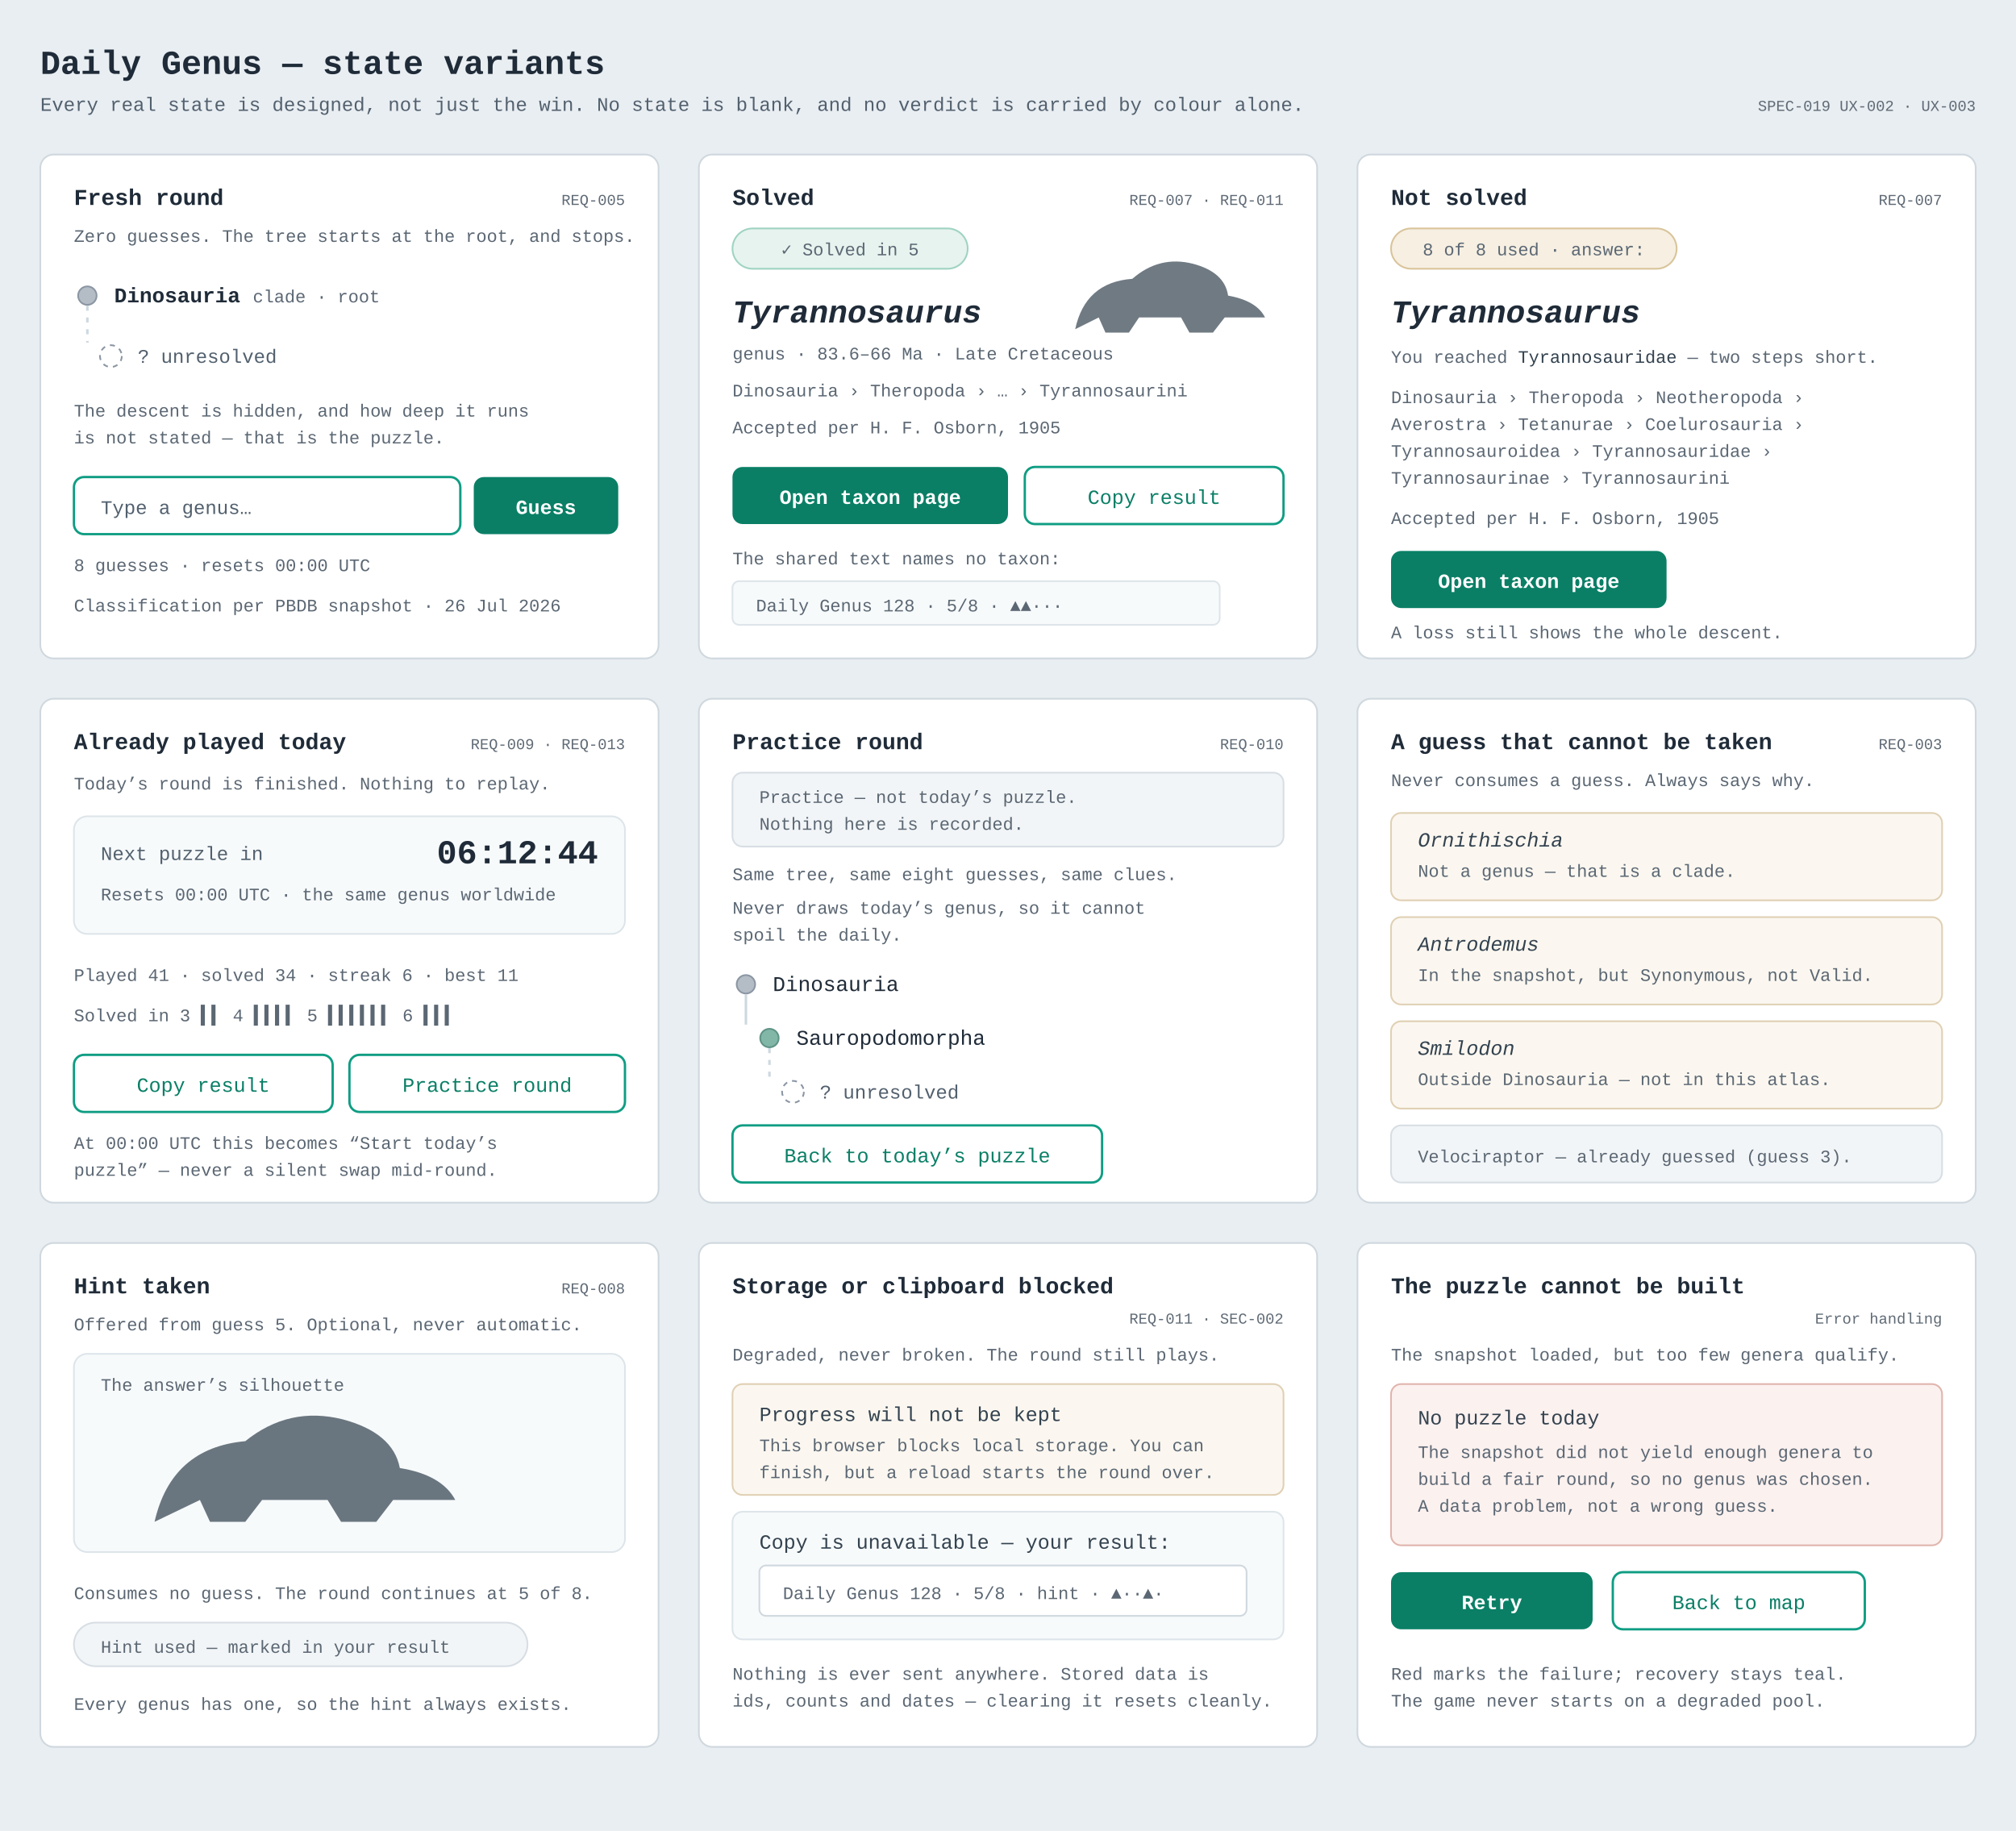
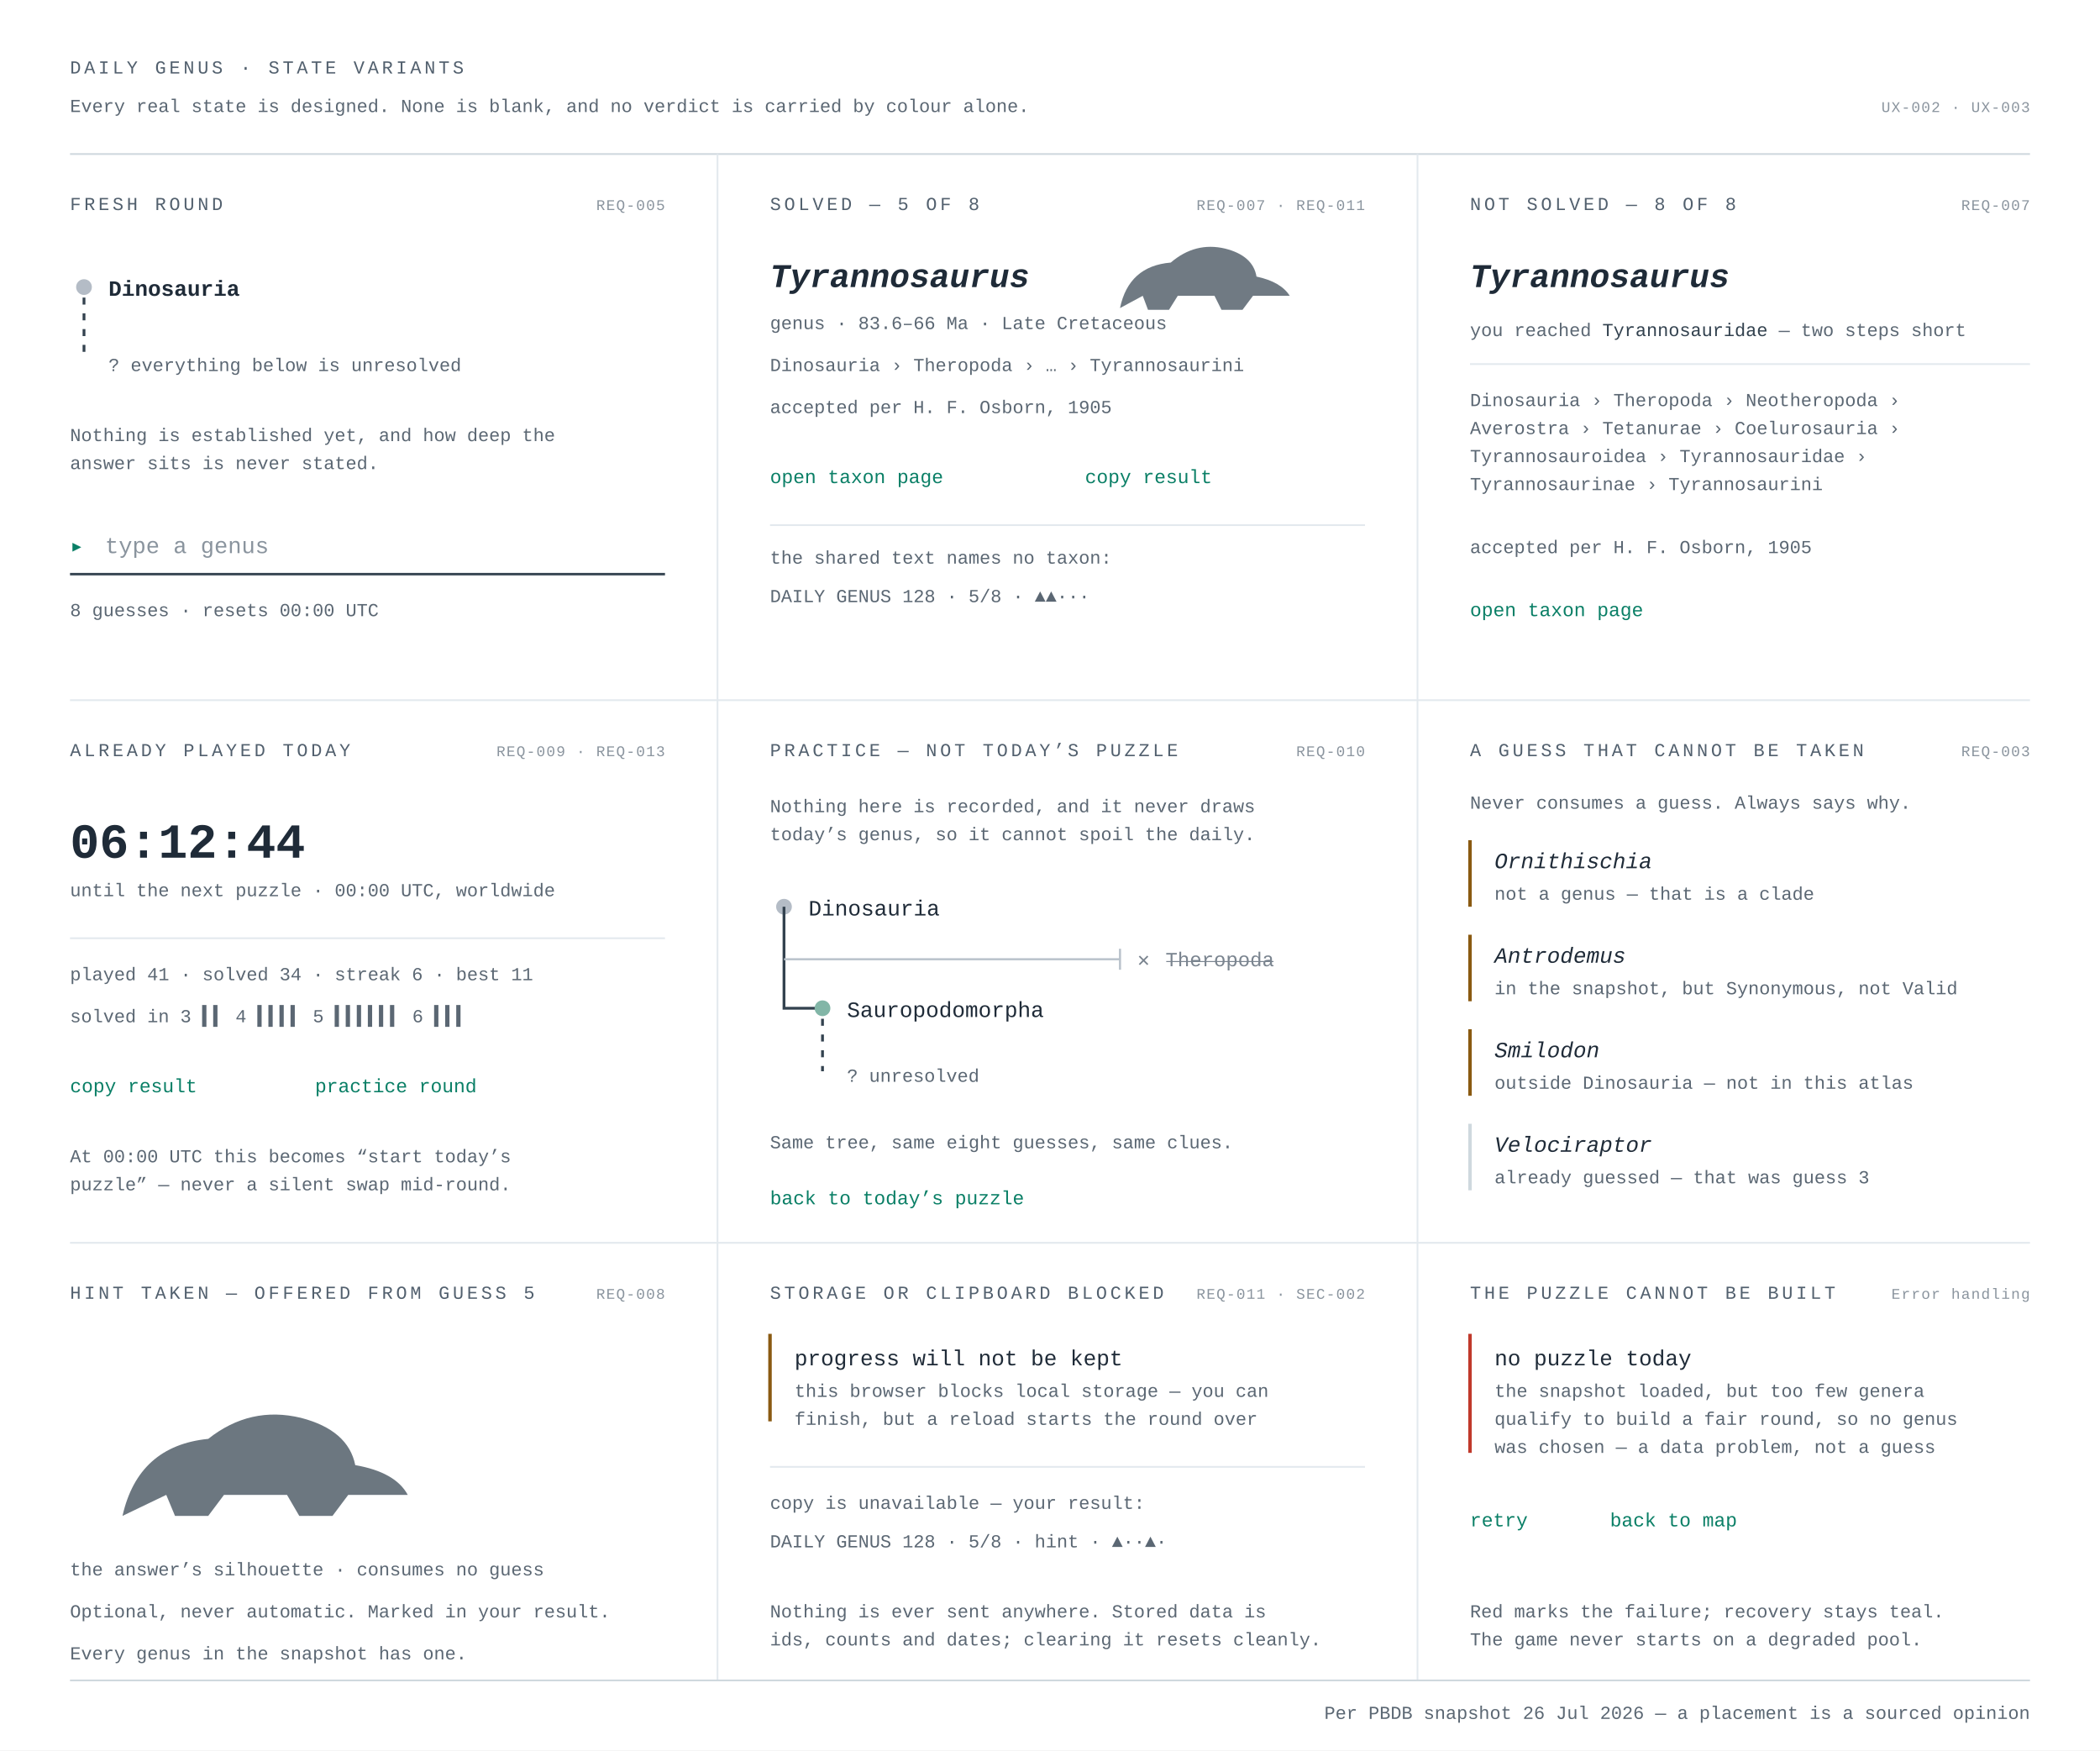
- <svg xmlns="http://www.w3.org/2000/svg" viewBox="0 0 1200 1090" font-family="'Courier New',Courier,monospace" role="img" aria-label="State variants for the Daily Genus puzzle: fresh, won, lost, already played, practice, rejected guesses, hint taken, storage unavailable, and pool error">
+ <svg xmlns="http://www.w3.org/2000/svg" viewBox="0 0 1200 1000" font-family="'Courier New',Courier,monospace" role="img" aria-label="Daily Genus state variants: fresh, solved, not solved, already played, practice, rejected guesses, hint taken, storage blocked, and pool error">
  <style>
-     .h{font-size:13.5px;fill:#1f2b38;font-weight:700}
-     .lbl{font-size:11.5px;fill:#52606e}
-     .val{font-size:12px;fill:#33424f}
-     .hi{font-size:12.5px;fill:#1f2b38}
+     .eyebrow{font-size:10.5px;fill:#52606e;letter-spacing:1.8px}
+     .node{font-size:12.5px;fill:#1f2b38}
    .faint{font-size:10.5px;fill:#5b6773}
-     .id{font-size:9px;fill:#5f6a75}
-     .it{font-style:italic}
+     .cut{font-size:11.5px;fill:#7a848f}
+     .by{font-size:11px;fill:#52606e;font-style:italic}
+     .id{font-size:8.5px;fill:#8a949e;letter-spacing:.6px}
+     .act{font-size:11px;fill:#0a7f66}
  </style>
-   <rect width="1200" height="1090" fill="#e9eef2" />
-   <text x="24" y="44" font-size="20" font-weight="700" fill="#1f2b38">Daily Genus — state variants</text>
-   <text x="24" y="66" class="lbl">Every real state is designed, not just the win. No state is blank, and no verdict is carried by colour alone.</text>
-   <text x="1176" y="66" class="id" text-anchor="end">SPEC-019 UX-002 · UX-003</text>
-   <rect x="24" y="92" width="368" height="300" rx="8" fill="#ffffff" stroke="#cfd8de" />
-   <text x="44" y="122" class="h">Fresh round</text>
-   <text x="372" y="122" class="id" text-anchor="end">REQ-005</text>
-   <text x="44" y="144" class="faint">Zero guesses. The tree starts at the root, and stops.</text>
-   <circle cx="52" cy="176" r="5.5" fill="#b4bcc6" stroke="#8b96a3" />
-   <text x="68" y="180" class="hi" font-weight="700">Dinosauria <tspan class="faint" font-weight="400">clade · root</tspan>
-   </text>
-   <line x1="52" y1="182" x2="52" y2="204" stroke="#cdd9e0" stroke-width="1.5" stroke-dasharray="3 4" />
-   <circle cx="66" cy="212" r="6.5" fill="#ffffff" stroke="#8b96a3" stroke-dasharray="3 3" />
-   <text x="82" y="216" class="lbl">?  unresolved</text>
-   <text x="44" y="248" class="faint">The descent is hidden, and how deep it runs</text>
-   <text x="44" y="264" class="faint">is not stated — that is the puzzle.</text>
-   <rect x="44" y="284" width="230" height="34" rx="6" fill="#ffffff" stroke="#0f9d83" stroke-width="1.4" />
-   <text x="60" y="306" class="lbl">Type a genus…</text>
-   <rect x="282" y="284" width="86" height="34" rx="6" fill="#0a7f66" />
-   <text x="325" y="306" font-size="12" font-weight="700" fill="#ffffff" text-anchor="middle">Guess</text>
-   <text x="44" y="340" class="faint">8 guesses · resets 00:00 UTC</text>
-   <text x="44" y="364" class="faint">Classification per PBDB snapshot · 26 Jul 2026</text>
-   <rect x="416" y="92" width="368" height="300" rx="8" fill="#ffffff" stroke="#cfd8de" />
-   <text x="436" y="122" class="h">Solved</text>
-   <text x="764" y="122" class="id" text-anchor="end">REQ-007 · REQ-011</text>
-   <rect x="436" y="136" width="140" height="24" rx="12" fill="#e6f3ee" stroke="#9fd3c2" />
-   <text x="506" y="152" class="faint" fill="#0a7f66" text-anchor="middle">✓ Solved in 5</text>
-   <path d="M640 196 q6 -28 34 -30 q16 -14 36 -9 q19 5 21 19 q17 3 22 13 h-24 l-7 9 h-14 l-5 -9 h-25 l-6 9 h-14 l-4 -9 z" fill="#33424f" opacity="0.7" />
-   <text x="436" y="192" class="it" font-size="19" font-weight="700" fill="#1f2b38">Tyrannosaurus</text>
-   <text x="436" y="214" class="faint">genus · 83.6–66 Ma · Late Cretaceous</text>
-   <text x="436" y="236" class="faint">Dinosauria › Theropoda › … › Tyrannosaurini</text>
-   <text x="436" y="258" class="faint">Accepted per H. F. Osborn, 1905</text>
-   <rect x="436" y="278" width="164" height="34" rx="6" fill="#0a7f66" />
-   <text x="518" y="300" font-size="12" font-weight="700" fill="#ffffff" text-anchor="middle">Open taxon page</text>
-   <rect x="610" y="278" width="154" height="34" rx="6" fill="#ffffff" stroke="#0f9d83" stroke-width="1.4" />
-   <text x="687" y="300" font-size="12" fill="#0a7f66" text-anchor="middle">Copy result</text>
-   <text x="436" y="336" class="faint">The shared text names no taxon:</text>
-   <rect x="436" y="346" width="290" height="26" rx="4" fill="#f7fafb" stroke="#dde5ea" />
-   <text x="450" y="364" class="faint" fill="#33424f">Daily Genus 128 · 5/8 · ▲▲···</text>
-   <rect x="808" y="92" width="368" height="300" rx="8" fill="#ffffff" stroke="#cfd8de" />
-   <text x="828" y="122" class="h">Not solved</text>
-   <text x="1156" y="122" class="id" text-anchor="end">REQ-007</text>
-   <rect x="828" y="136" width="170" height="24" rx="12" fill="#f6efe2" stroke="#d9c49a" />
-   <text x="913" y="152" class="faint" fill="#8a5a12" text-anchor="middle">8 of 8 used · answer:</text>
-   <text x="828" y="192" class="it" font-size="19" font-weight="700" fill="#1f2b38">Tyrannosaurus</text>
-   <text x="828" y="216" class="faint">You reached <tspan fill="#33424f">Tyrannosauridae</tspan> — two steps short.</text>
-   <text x="828" y="240" class="faint">Dinosauria › Theropoda › Neotheropoda ›</text>
-   <text x="828" y="256" class="faint">Averostra › Tetanurae › Coelurosauria ›</text>
-   <text x="828" y="272" class="faint">Tyrannosauroidea › Tyrannosauridae ›</text>
-   <text x="828" y="288" class="faint">Tyrannosaurinae › Tyrannosaurini</text>
-   <text x="828" y="312" class="faint">Accepted per H. F. Osborn, 1905</text>
-   <rect x="828" y="328" width="164" height="34" rx="6" fill="#0a7f66" />
-   <text x="910" y="350" font-size="12" font-weight="700" fill="#ffffff" text-anchor="middle">Open taxon page</text>
-   <text x="828" y="380" class="faint">A loss still shows the whole descent.</text>
-   <rect x="24" y="416" width="368" height="300" rx="8" fill="#ffffff" stroke="#cfd8de" />
-   <text x="44" y="446" class="h">Already played today</text>
-   <text x="372" y="446" class="id" text-anchor="end">REQ-009 · REQ-013</text>
-   <text x="44" y="470" class="faint">Today’s round is finished. Nothing to replay.</text>
-   <rect x="44" y="486" width="328" height="70" rx="8" fill="#f7fafb" stroke="#dde5ea" />
-   <text x="60" y="512" class="lbl">Next puzzle in</text>
-   <text x="356" y="514" font-size="20" font-weight="700" fill="#1f2b38" text-anchor="end">06:12:44</text>
-   <text x="60" y="536" class="faint">Resets 00:00 UTC · the same genus worldwide</text>
-   <text x="44" y="584" class="faint">Played 41 · solved 34 · streak 6 · best 11</text>
-   <text x="44" y="608" class="faint">Solved in   3 ▍▍  4 ▍▍▍▍  5 ▍▍▍▍▍▍  6 ▍▍▍</text>
-   <rect x="44" y="628" width="154" height="34" rx="6" fill="#ffffff" stroke="#0f9d83" stroke-width="1.4" />
-   <text x="121" y="650" font-size="12" fill="#0a7f66" text-anchor="middle">Copy result</text>
-   <rect x="208" y="628" width="164" height="34" rx="6" fill="#ffffff" stroke="#0f9d83" stroke-width="1.4" />
-   <text x="290" y="650" font-size="12" fill="#0a7f66" text-anchor="middle">Practice round</text>
-   <text x="44" y="684" class="faint">At 00:00 UTC this becomes “Start today’s</text>
-   <text x="44" y="700" class="faint">puzzle” — never a silent swap mid-round.</text>
-   <rect x="416" y="416" width="368" height="300" rx="8" fill="#ffffff" stroke="#cfd8de" />
-   <text x="436" y="446" class="h">Practice round</text>
-   <text x="764" y="446" class="id" text-anchor="end">REQ-010</text>
-   <rect x="436" y="460" width="328" height="44" rx="6" fill="#f2f5f7" stroke="#d7dee4" />
-   <text x="452" y="478" class="faint" fill="#33424f">Practice — not today’s puzzle.</text>
-   <text x="452" y="494" class="faint" fill="#33424f">Nothing here is recorded.</text>
-   <text x="436" y="524" class="faint">Same tree, same eight guesses, same clues.</text>
-   <text x="436" y="544" class="faint">Never draws today’s genus, so it cannot</text>
-   <text x="436" y="560" class="faint">spoil the daily.</text>
-   <circle cx="444" cy="586" r="5.5" fill="#b4bcc6" stroke="#8b96a3" />
-   <text x="460" y="590" class="hi">Dinosauria</text>
-   <line x1="444" y1="592" x2="444" y2="610" stroke="#cdd9e0" stroke-width="1.5" />
-   <circle cx="458" cy="618" r="5.5" fill="#82b6a7" stroke="#5e9385" />
-   <text x="474" y="622" class="hi">Sauropodomorpha</text>
-   <line x1="458" y1="624" x2="458" y2="642" stroke="#cdd9e0" stroke-width="1.5" stroke-dasharray="3 4" />
-   <circle cx="472" cy="650" r="6.5" fill="#ffffff" stroke="#8b96a3" stroke-dasharray="3 3" />
-   <text x="488" y="654" class="lbl">?  unresolved</text>
-   <rect x="436" y="670" width="220" height="34" rx="6" fill="#ffffff" stroke="#0f9d83" stroke-width="1.4" />
-   <text x="546" y="692" font-size="12" fill="#0a7f66" text-anchor="middle">Back to today’s puzzle</text>
-   <rect x="808" y="416" width="368" height="300" rx="8" fill="#ffffff" stroke="#cfd8de" />
-   <text x="828" y="446" class="h">A guess that cannot be taken</text>
-   <text x="1156" y="446" class="id" text-anchor="end">REQ-003</text>
-   <text x="828" y="468" class="faint">Never consumes a guess. Always says why.</text>
-   <rect x="828" y="484" width="328" height="52" rx="6" fill="#fbf7f0" stroke="#e0d0b4" />
-   <text x="844" y="504" class="val it">Ornithischia</text>
-   <text x="844" y="522" class="faint" fill="#8a5a12">Not a genus — that is a clade.</text>
-   <rect x="828" y="546" width="328" height="52" rx="6" fill="#fbf7f0" stroke="#e0d0b4" />
-   <text x="844" y="566" class="val it">Antrodemus</text>
-   <text x="844" y="584" class="faint" fill="#8a5a12">In the snapshot, but Synonymous, not Valid.</text>
-   <rect x="828" y="608" width="328" height="52" rx="6" fill="#fbf7f0" stroke="#e0d0b4" />
-   <text x="844" y="628" class="val it">Smilodon</text>
-   <text x="844" y="646" class="faint" fill="#8a5a12">Outside Dinosauria — not in this atlas.</text>
-   <rect x="828" y="670" width="328" height="34" rx="6" fill="#f2f5f7" stroke="#d7dee4" />
-   <text x="844" y="692" class="faint" fill="#5b6773">Velociraptor — already guessed (guess 3).</text>
-   <rect x="24" y="740" width="368" height="300" rx="8" fill="#ffffff" stroke="#cfd8de" />
-   <text x="44" y="770" class="h">Hint taken</text>
-   <text x="372" y="770" class="id" text-anchor="end">REQ-008</text>
-   <text x="44" y="792" class="faint">Offered from guess 5. Optional, never automatic.</text>
-   <rect x="44" y="806" width="328" height="118" rx="8" fill="#f7fafb" stroke="#dde5ea" />
-   <text x="60" y="828" class="faint">The answer’s silhouette</text>
-   <path d="M92 906 q10 -44 54 -48 q26 -21 58 -13 q30 8 34 29 q25 4 33 19 h-37 l-10 13 h-21 l-8 -13 h-39 l-10 13 h-21 l-6 -13 z" fill="#33424f" opacity="0.72" />
-   <text x="44" y="952" class="faint">Consumes no guess. The round continues at 5 of 8.</text>
-   <rect x="44" y="966" width="270" height="26" rx="13" fill="#f2f5f7" stroke="#d7dee4" />
-   <text x="60" y="984" class="faint" fill="#5b6773">Hint used — marked in your result</text>
-   <text x="44" y="1018" class="faint">Every genus has one, so the hint always exists.</text>
-   <rect x="416" y="740" width="368" height="300" rx="8" fill="#ffffff" stroke="#cfd8de" />
-   <text x="436" y="770" class="h">Storage or clipboard blocked</text>
-   <text x="764" y="788" class="id" text-anchor="end">REQ-011 · SEC-002</text>
-   <text x="436" y="810" class="faint">Degraded, never broken. The round still plays.</text>
-   <rect x="436" y="824" width="328" height="66" rx="6" fill="#fbf7f0" stroke="#e0d0b4" />
-   <text x="452" y="846" class="val" fill="#8a5a12">Progress will not be kept</text>
-   <text x="452" y="864" class="faint">This browser blocks local storage. You can</text>
-   <text x="452" y="880" class="faint">finish, but a reload starts the round over.</text>
-   <rect x="436" y="900" width="328" height="76" rx="6" fill="#f7fafb" stroke="#dde5ea" />
-   <text x="452" y="922" class="val">Copy is unavailable — your result:</text>
-   <rect x="452" y="932" width="290" height="30" rx="4" fill="#ffffff" stroke="#cfd8de" />
-   <text x="466" y="952" class="faint" fill="#33424f">Daily Genus 128 · 5/8 · hint · ▲··▲·</text>
-   <text x="436" y="1000" class="faint">Nothing is ever sent anywhere. Stored data is</text>
-   <text x="436" y="1016" class="faint">ids, counts and dates — clearing it resets cleanly.</text>
-   <rect x="808" y="740" width="368" height="300" rx="8" fill="#ffffff" stroke="#cfd8de" />
-   <text x="828" y="770" class="h">The puzzle cannot be built</text>
-   <text x="1156" y="788" class="id" text-anchor="end">Error handling</text>
-   <text x="828" y="810" class="faint">The snapshot loaded, but too few genera qualify.</text>
-   <rect x="828" y="824" width="328" height="96" rx="6" fill="#fbf1ef" stroke="#e0b5ad" />
-   <text x="844" y="848" class="val" fill="#c0392b">No puzzle today</text>
-   <text x="844" y="868" class="faint">The snapshot did not yield enough genera to</text>
-   <text x="844" y="884" class="faint">build a fair round, so no genus was chosen.</text>
-   <text x="844" y="900" class="faint">A data problem, not a wrong guess.</text>
-   <rect x="828" y="936" width="120" height="34" rx="6" fill="#0a7f66" />
-   <text x="888" y="958" font-size="12" font-weight="700" fill="#ffffff" text-anchor="middle">Retry</text>
-   <rect x="960" y="936" width="150" height="34" rx="6" fill="#ffffff" stroke="#0f9d83" stroke-width="1.4" />
-   <text x="1035" y="958" font-size="12" fill="#0a7f66" text-anchor="middle">Back to map</text>
-   <text x="828" y="1000" class="faint">Red marks the failure; recovery stays teal.</text>
-   <text x="828" y="1016" class="faint">The game never starts on a degraded pool.</text>
+   <rect width="1200" height="1000" fill="#ffffff" />
+   <text x="40" y="42" class="eyebrow" font-size="12">DAILY GENUS · STATE VARIANTS</text>
+   <text x="40" y="64" class="faint">Every real state is designed. None is blank, and no verdict is carried by colour alone.</text>
+   <text x="1160" y="64" class="id" text-anchor="end">UX-002 · UX-003</text>
+   <line x1="40" y1="88" x2="1160" y2="88" stroke="#cfd8de" />
+   <line x1="410" y1="88" x2="410" y2="960" stroke="#e3e9ee" />
+   <line x1="810" y1="88" x2="810" y2="960" stroke="#e3e9ee" />
+   <line x1="40" y1="400" x2="1160" y2="400" stroke="#e3e9ee" />
+   <line x1="40" y1="710" x2="1160" y2="710" stroke="#e3e9ee" />
+   <text x="40" y="120" class="eyebrow">FRESH ROUND</text>
+   <text x="380" y="120" class="id" text-anchor="end">REQ-005</text>
+   <circle cx="48" cy="164" r="4.5" fill="#b4bcc6" />
+   <text x="62" y="169" class="node" font-weight="700">Dinosauria</text>
+   <path d="M48 170 V206" stroke="#33424f" stroke-width="1.6" fill="none" stroke-dasharray="4 5" />
+   <text x="62" y="212" class="faint">?  everything below is unresolved</text>
+   <text x="40" y="252" class="faint">Nothing is established yet, and how deep the</text>
+   <text x="40" y="268" class="faint">answer sits is never stated.</text>
+   <text x="40" y="316" font-size="13" fill="#0a7f66">▸</text>
+   <text x="60" y="316" font-size="13" fill="#8a949e">type a genus</text>
+   <line x1="40" y1="328" x2="380" y2="328" stroke="#33424f" stroke-width="1.4" />
+   <text x="40" y="352" class="faint">8 guesses · resets 00:00 UTC</text>
+   <text x="440" y="120" class="eyebrow">SOLVED — 5 OF 8</text>
+   <text x="780" y="120" class="id" text-anchor="end">REQ-007 · REQ-011</text>
+   <text x="440" y="164" font-size="19" font-style="italic" font-weight="700" fill="#1f2b38">Tyrannosaurus</text>
+   <path d="M640 176 q5 -24 29 -26 q14 -12 31 -8 q16 4 18 16 q14 3 19 11 h-21 l-6 8 h-12 l-4 -8 h-21 l-5 8 h-12 l-3 -8 z" fill="#33424f" opacity="0.7" />
+   <text x="440" y="188" class="faint">genus · 83.6–66 Ma · Late Cretaceous</text>
+   <text x="440" y="212" class="faint">Dinosauria › Theropoda › … › Tyrannosaurini</text>
+   <text x="440" y="236" class="faint">accepted per H. F. Osborn, 1905</text>
+   <text x="440" y="276" class="act">open taxon page</text>
+   <text x="620" y="276" class="act">copy result</text>
+   <line x1="440" y1="300" x2="780" y2="300" stroke="#e3e9ee" />
+   <text x="440" y="322" class="faint">the shared text names no taxon:</text>
+   <text x="440" y="344" class="faint" fill="#33424f">DAILY GENUS 128 · 5/8 · ▲▲···</text>
+   <text x="840" y="120" class="eyebrow">NOT SOLVED — 8 OF 8</text>
+   <text x="1160" y="120" class="id" text-anchor="end">REQ-007</text>
+   <text x="840" y="164" font-size="19" font-style="italic" font-weight="700" fill="#1f2b38">Tyrannosaurus</text>
+   <text x="840" y="192" class="faint">you reached <tspan fill="#33424f">Tyrannosauridae</tspan> — two steps short</text>
+   <line x1="840" y1="208" x2="1160" y2="208" stroke="#e3e9ee" />
+   <text x="840" y="232" class="faint">Dinosauria › Theropoda › Neotheropoda ›</text>
+   <text x="840" y="248" class="faint">Averostra › Tetanurae › Coelurosauria ›</text>
+   <text x="840" y="264" class="faint">Tyrannosauroidea › Tyrannosauridae ›</text>
+   <text x="840" y="280" class="faint" fill="#33424f">Tyrannosaurinae › Tyrannosaurini</text>
+   <text x="840" y="316" class="faint">accepted per H. F. Osborn, 1905</text>
+   <text x="840" y="352" class="act">open taxon page</text>
+   <text x="40" y="432" class="eyebrow">ALREADY PLAYED TODAY</text>
+   <text x="380" y="432" class="id" text-anchor="end">REQ-009 · REQ-013</text>
+   <text x="40" y="490" font-size="28" font-weight="700" fill="#1f2b38">06:12:44</text>
+   <text x="40" y="512" class="faint">until the next puzzle · 00:00 UTC, worldwide</text>
+   <line x1="40" y1="536" x2="380" y2="536" stroke="#e3e9ee" />
+   <text x="40" y="560" class="faint">played 41 · solved 34 · streak 6 · best 11</text>
+   <text x="40" y="584" class="faint">solved in  3 ▍▍  4 ▍▍▍▍  5 ▍▍▍▍▍▍  6 ▍▍▍</text>
+   <text x="40" y="624" class="act">copy result</text>
+   <text x="180" y="624" class="act">practice round</text>
+   <text x="40" y="664" class="faint">At 00:00 UTC this becomes “start today’s</text>
+   <text x="40" y="680" class="faint">puzzle” — never a silent swap mid-round.</text>
+   <text x="440" y="432" class="eyebrow">PRACTICE — NOT TODAY’S PUZZLE</text>
+   <text x="780" y="432" class="id" text-anchor="end">REQ-010</text>
+   <text x="440" y="464" class="faint">Nothing here is recorded, and it never draws</text>
+   <text x="440" y="480" class="faint">today’s genus, so it cannot spoil the daily.</text>
+   <circle cx="448" cy="518" r="4.5" fill="#b4bcc6" />
+   <text x="462" y="523" class="node">Dinosauria</text>
+   <path d="M448 518 V576 H470" stroke="#33424f" stroke-width="1.6" fill="none" />
+   <path d="M448 548 H640" stroke="#b9c2cb" stroke-width="1.2" fill="none" />
+   <path d="M640 542 V554" stroke="#b9c2cb" stroke-width="1.2" fill="none" />
+   <text x="650" y="552" class="cut">✕</text>
+   <text x="666" y="552" class="cut" text-decoration="line-through">Theropoda</text>
+   <circle cx="470" cy="576" r="4.5" fill="#82b6a7" />
+   <text x="484" y="581" class="node">Sauropodomorpha</text>
+   <path d="M470 582 V612" stroke="#33424f" stroke-width="1.6" fill="none" stroke-dasharray="4 5" />
+   <text x="484" y="618" class="faint">?  unresolved</text>
+   <text x="440" y="656" class="faint">Same tree, same eight guesses, same clues.</text>
+   <text x="440" y="688" class="act">back to today’s puzzle</text>
+   <text x="840" y="432" class="eyebrow">A GUESS THAT CANNOT BE TAKEN</text>
+   <text x="1160" y="432" class="id" text-anchor="end">REQ-003</text>
+   <text x="840" y="462" class="faint">Never consumes a guess. Always says why.</text>
+   <line x1="840" y1="480" x2="840" y2="518" stroke="#8a5a12" stroke-width="2" />
+   <text x="854" y="496" class="node" font-style="italic">Ornithischia</text>
+   <text x="854" y="514" class="faint" fill="#8a5a12">not a genus — that is a clade</text>
+   <line x1="840" y1="534" x2="840" y2="572" stroke="#8a5a12" stroke-width="2" />
+   <text x="854" y="550" class="node" font-style="italic">Antrodemus</text>
+   <text x="854" y="568" class="faint" fill="#8a5a12">in the snapshot, but Synonymous, not Valid</text>
+   <line x1="840" y1="588" x2="840" y2="626" stroke="#8a5a12" stroke-width="2" />
+   <text x="854" y="604" class="node" font-style="italic">Smilodon</text>
+   <text x="854" y="622" class="faint" fill="#8a5a12">outside Dinosauria — not in this atlas</text>
+   <line x1="840" y1="642" x2="840" y2="680" stroke="#cfd8de" stroke-width="2" />
+   <text x="854" y="658" class="node" font-style="italic">Velociraptor</text>
+   <text x="854" y="676" class="faint">already guessed — that was guess 3</text>
+   <text x="40" y="742" class="eyebrow">HINT TAKEN — OFFERED FROM GUESS 5</text>
+   <text x="380" y="742" class="id" text-anchor="end">REQ-008</text>
+   <path d="M70 866 q9 -40 49 -44 q24 -19 53 -12 q27 7 31 27 q23 4 30 17 h-34 l-9 12 h-19 l-7 -12 h-36 l-9 12 h-19 l-5 -12 z" fill="#33424f" opacity="0.72" />
+   <text x="40" y="900" class="faint">the answer’s silhouette · consumes no guess</text>
+   <text x="40" y="924" class="faint">Optional, never automatic. Marked in your result.</text>
+   <text x="40" y="948" class="faint">Every genus in the snapshot has one.</text>
+   <text x="440" y="742" class="eyebrow">STORAGE OR CLIPBOARD BLOCKED</text>
+   <text x="780" y="742" class="id" text-anchor="end">REQ-011 · SEC-002</text>
+   <line x1="440" y1="762" x2="440" y2="812" stroke="#8a5a12" stroke-width="2" />
+   <text x="454" y="780" class="node" fill="#8a5a12">progress will not be kept</text>
+   <text x="454" y="798" class="faint">this browser blocks local storage — you can</text>
+   <text x="454" y="814" class="faint">finish, but a reload starts the round over</text>
+   <line x1="440" y1="838" x2="780" y2="838" stroke="#e3e9ee" />
+   <text x="440" y="862" class="faint">copy is unavailable — your result:</text>
+   <text x="440" y="884" class="faint" fill="#33424f">DAILY GENUS 128 · 5/8 · hint · ▲··▲·</text>
+   <text x="440" y="924" class="faint">Nothing is ever sent anywhere. Stored data is</text>
+   <text x="440" y="940" class="faint">ids, counts and dates; clearing it resets cleanly.</text>
+   <text x="840" y="742" class="eyebrow">THE PUZZLE CANNOT BE BUILT</text>
+   <text x="1160" y="742" class="id" text-anchor="end">Error handling</text>
+   <line x1="840" y1="762" x2="840" y2="830" stroke="#c0392b" stroke-width="2" />
+   <text x="854" y="780" class="node" fill="#c0392b">no puzzle today</text>
+   <text x="854" y="798" class="faint">the snapshot loaded, but too few genera</text>
+   <text x="854" y="814" class="faint">qualify to build a fair round, so no genus</text>
+   <text x="854" y="830" class="faint">was chosen — a data problem, not a guess</text>
+   <text x="840" y="872" class="act">retry</text>
+   <text x="920" y="872" class="act">back to map</text>
+   <text x="840" y="924" class="faint">Red marks the failure; recovery stays teal.</text>
+   <text x="840" y="940" class="faint">The game never starts on a degraded pool.</text>
+   <line x1="40" y1="960" x2="1160" y2="960" stroke="#cfd8de" />
+   <text x="1160" y="982" class="faint" text-anchor="end">Per PBDB snapshot 26 Jul 2026 — a placement is a sourced opinion</text>
</svg>
